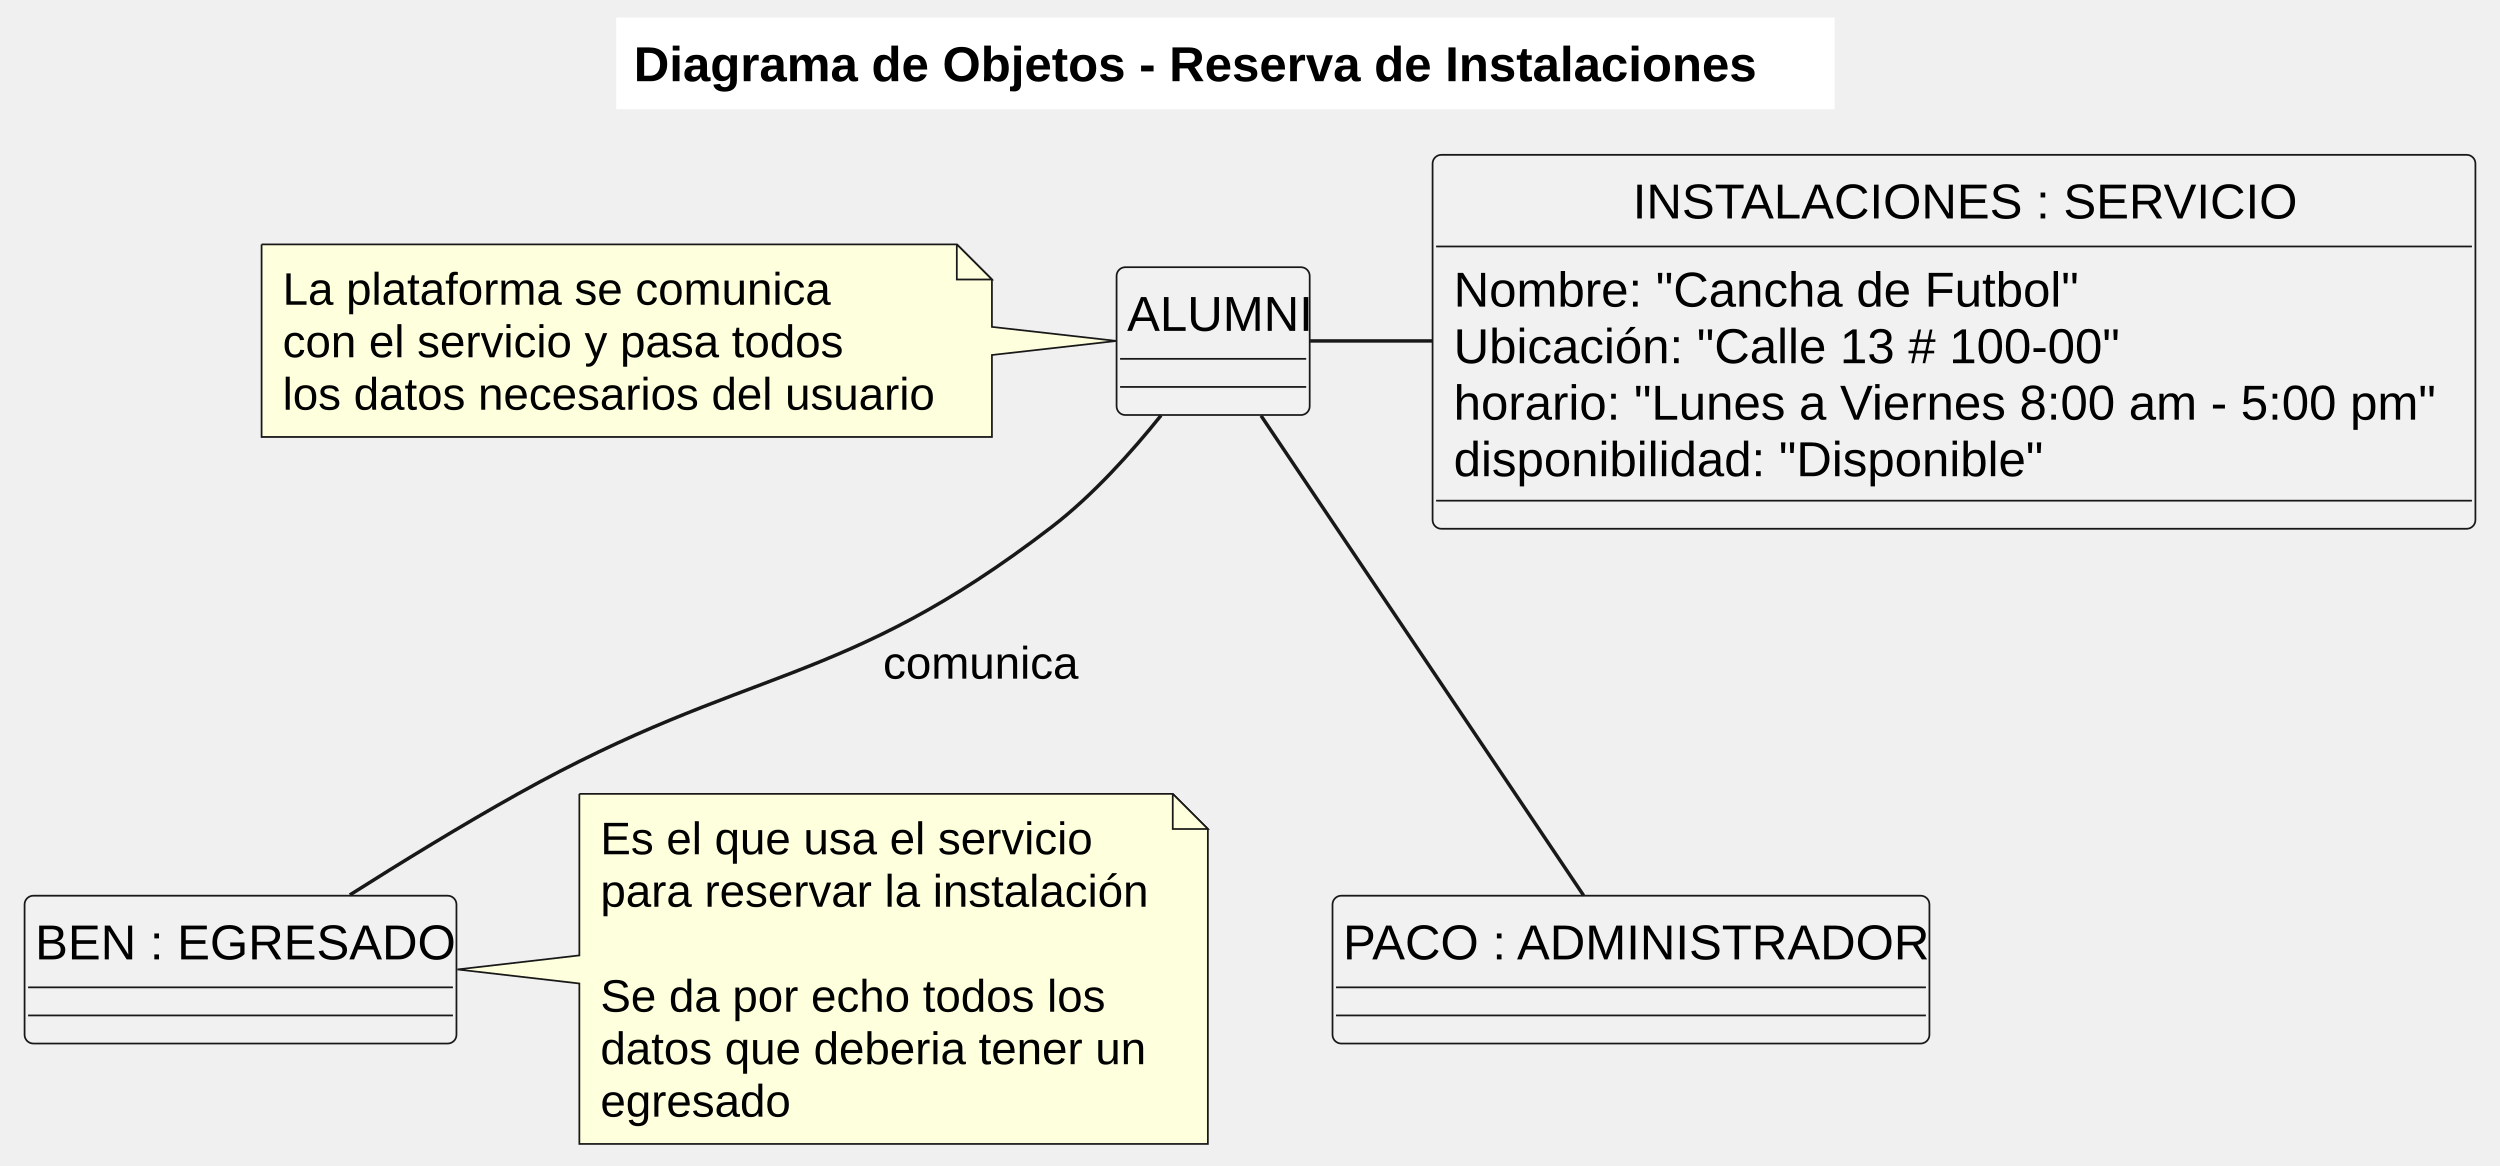
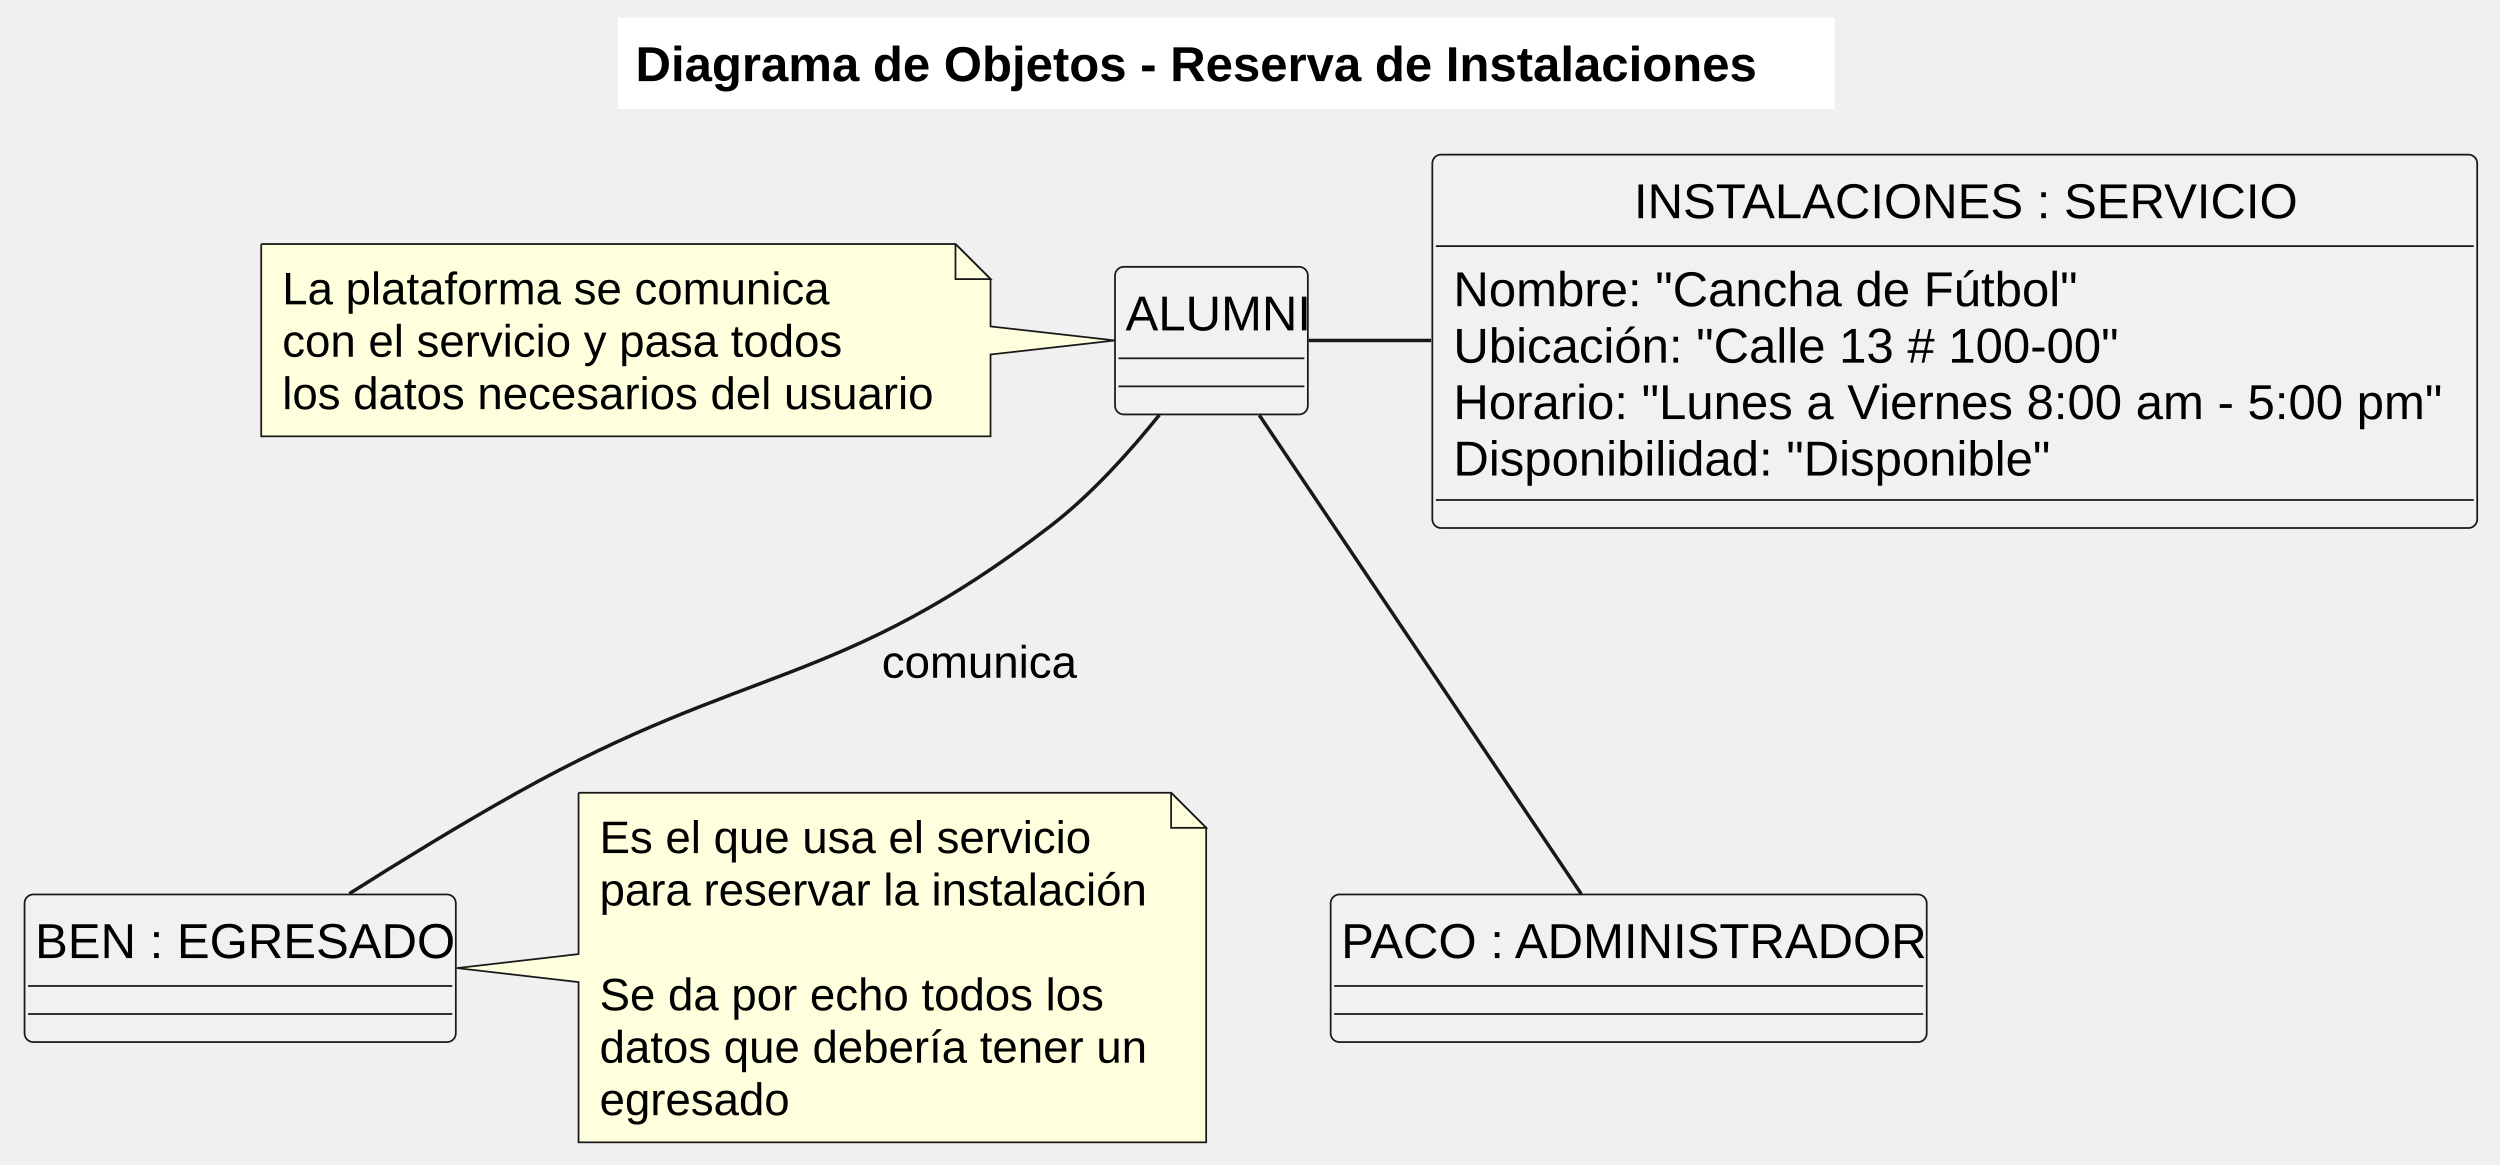
- <svg xmlns="http://www.w3.org/2000/svg" contentStyleType="text/css" height="332px" preserveAspectRatio="none" style="width:712px;height:332px;background:#FFFFFF;" version="1.1" viewBox="0 0 712 332" width="712px" zoomAndPan="magnify">
+ <svg xmlns="http://www.w3.org/2000/svg" contentStyleType="text/css" height="332px" preserveAspectRatio="none" style="width:713px;height:332px;background:#FFFFFF;" version="1.1" viewBox="0 0 713 332" width="713px" zoomAndPan="magnify">
  <defs />
  <g>
-     <rect fill="#FFFFFF" height="26.099" id="_title" style="stroke:none;stroke-width:1.0;" width="347" x="175.5" y="5" />
-     <text fill="#000000" font-family="Arial" font-size="14" font-weight="bold" lengthAdjust="spacing" textLength="337" x="180.5" y="23.132">Diagrama de Objetos - Reserva de Instalaciones</text>
+     <rect fill="#FFFFFF" height="26.099" id="_title" style="stroke:none;stroke-width:1.0;" width="347" x="176.25" y="5" />
+     <text fill="#000000" font-family="Arial" font-size="14" font-weight="bold" lengthAdjust="spacing" textLength="337" x="181.25" y="23.132">Diagrama de Objetos - Reserva de Instalaciones</text>
    <g id="elem_INSTALACIONES : SERVICIO">
-       <rect codeLine="8" fill="#F1F1F1" height="106.493" id="INSTALACIONES : SERVICIO" rx="2.5" ry="2.5" style="stroke:#181818;stroke-width:0.5;" width="297" x="408" y="44.099" />
-       <text fill="#000000" font-family="Arial" font-size="14" lengthAdjust="spacing" textLength="183" x="465" y="62.23">INSTALACIONES : SERVICIO</text>
-       <line style="stroke:#181818;stroke-width:0.5;" x1="409" x2="704" y1="70.197" y2="70.197" />
-       <text fill="#000000" font-family="Arial" font-size="14" lengthAdjust="spacing" textLength="180" x="414" y="87.329">Nombre: "Cancha de Futbol"</text>
-       <text fill="#000000" font-family="Arial" font-size="14" lengthAdjust="spacing" textLength="192" x="414" y="103.428">Ubicación: "Calle 13 # 100-00"</text>
-       <text fill="#000000" font-family="Arial" font-size="14" lengthAdjust="spacing" textLength="285" x="414" y="119.526">horario: "Lunes a Viernes 8:00 am - 5:00 pm"</text>
-       <text fill="#000000" font-family="Arial" font-size="14" lengthAdjust="spacing" textLength="170" x="414" y="135.625">disponibilidad: "Disponible"</text>
-       <line style="stroke:#181818;stroke-width:0.5;" x1="409" x2="704" y1="142.592" y2="142.592" />
+       <rect codeLine="7" fill="#F1F1F1" height="106.493" id="INSTALACIONES : SERVICIO" rx="2.5" ry="2.5" style="stroke:#181818;stroke-width:0.5;" width="298" x="408.5" y="44.099" />
+       <text fill="#000000" font-family="Arial" font-size="14" lengthAdjust="spacing" textLength="183" x="466" y="62.23">INSTALACIONES : SERVICIO</text>
+       <line style="stroke:#181818;stroke-width:0.5;" x1="409.5" x2="705.5" y1="70.197" y2="70.197" />
+       <text fill="#000000" font-family="Arial" font-size="14" lengthAdjust="spacing" textLength="180" x="414.5" y="87.329">Nombre: "Cancha de Fútbol"</text>
+       <text fill="#000000" font-family="Arial" font-size="14" lengthAdjust="spacing" textLength="192" x="414.5" y="103.428">Ubicación: "Calle 13 # 100-00"</text>
+       <text fill="#000000" font-family="Arial" font-size="14" lengthAdjust="spacing" textLength="286" x="414.5" y="119.526">Horario: "Lunes a Viernes 8:00 am - 5:00 pm"</text>
+       <text fill="#000000" font-family="Arial" font-size="14" lengthAdjust="spacing" textLength="172" x="414.5" y="135.625">Disponibilidad: "Disponible"</text>
+       <line style="stroke:#181818;stroke-width:0.5;" x1="409.5" x2="705.5" y1="142.592" y2="142.592" />
    </g>
    <g id="elem_PACO : ADMINISTRADOR">
-       <rect codeLine="16" fill="#F1F1F1" height="42.099" id="PACO : ADMINISTRADOR" rx="2.5" ry="2.5" style="stroke:#181818;stroke-width:0.5;" width="170" x="379.5" y="255.099" />
+       <rect codeLine="15" fill="#F1F1F1" height="42.099" id="PACO : ADMINISTRADOR" rx="2.5" ry="2.5" style="stroke:#181818;stroke-width:0.5;" width="170" x="379.5" y="255.099" />
      <text fill="#000000" font-family="Arial" font-size="14" lengthAdjust="spacing" textLength="164" x="382.5" y="273.231">PACO : ADMINISTRADOR</text>
      <line style="stroke:#181818;stroke-width:0.5;" x1="380.5" x2="548.5" y1="281.197" y2="281.197" />
      <line style="stroke:#181818;stroke-width:0.5;" x1="380.5" x2="548.5" y1="289.197" y2="289.197" />
    </g>
    <g id="elem_BEN : EGRESADO">
-       <rect codeLine="20" fill="#F1F1F1" height="42.099" id="BEN : EGRESADO" rx="2.5" ry="2.5" style="stroke:#181818;stroke-width:0.5;" width="123" x="7" y="255.099" />
+       <rect codeLine="19" fill="#F1F1F1" height="42.099" id="BEN : EGRESADO" rx="2.5" ry="2.5" style="stroke:#181818;stroke-width:0.5;" width="123" x="7" y="255.099" />
      <text fill="#000000" font-family="Arial" font-size="14" lengthAdjust="spacing" textLength="117" x="10" y="273.231">BEN : EGRESADO</text>
      <line style="stroke:#181818;stroke-width:0.5;" x1="8" x2="129" y1="281.197" y2="281.197" />
      <line style="stroke:#181818;stroke-width:0.5;" x1="8" x2="129" y1="289.197" y2="289.197" />
    </g>
    <g id="elem_ALUMNI">
      <rect fill="#F1F1F1" height="42.099" id="ALUMNI" rx="2.5" ry="2.5" style="stroke:#181818;stroke-width:0.5;" width="55" x="318" y="76.099" />
      <text fill="#000000" font-family="Arial" font-size="14" lengthAdjust="spacing" textLength="49" x="321" y="94.231">ALUMNI</text>
      <line style="stroke:#181818;stroke-width:0.5;" x1="319" x2="372" y1="102.197" y2="102.197" />
      <line style="stroke:#181818;stroke-width:0.5;" x1="319" x2="372" y1="110.197" y2="110.197" />
    </g>
    <g id="elem_GMN8">
      <path d="M74.5,69.599 L74.5,124.445 A0,0 0 0 0 74.5,124.445 L282.5,124.445 A0,0 0 0 0 282.5,124.445 L282.5,101.099 L317.96,97.099 L282.5,93.099 L282.5,79.599 L272.5,69.599 L74.5,69.599 A0,0 0 0 0 74.5,69.599 " fill="#FEFFDD" style="stroke:#181818;stroke-width:0.5;" />
      <path d="M272.5,69.599 L272.5,79.599 L282.5,79.599 L272.5,69.599 " fill="#FEFFDD" style="stroke:#181818;stroke-width:0.5;" />
      <text fill="#000000" font-family="Arial" font-size="13" lengthAdjust="spacing" textLength="156" x="80.5" y="86.793">La plataforma se comunica</text>
      <text fill="#000000" font-family="Arial" font-size="13" lengthAdjust="spacing" textLength="161" x="80.5" y="101.741">con el servicio y pasa todos</text>
      <text fill="#000000" font-family="Arial" font-size="13" lengthAdjust="spacing" textLength="187" x="80.5" y="116.69">los datos necesarios del usuario</text>
    </g>
    <g id="elem_GMN13">
      <path d="M165,226.099 L165,272.099 L130.26,276.099 L165,280.099 L165,325.791 A0,0 0 0 0 165,325.791 L344,325.791 A0,0 0 0 0 344,325.791 L344,236.099 L334,226.099 L165,226.099 A0,0 0 0 0 165,226.099 " fill="#FEFFDD" style="stroke:#181818;stroke-width:0.5;" />
      <path d="M334,226.099 L334,236.099 L344,236.099 L334,226.099 " fill="#FEFFDD" style="stroke:#181818;stroke-width:0.5;" />
      <text fill="#000000" font-family="Arial" font-size="13" lengthAdjust="spacing" textLength="141" x="171" y="243.292">Es el que usa el servicio</text>
      <text fill="#000000" font-family="Arial" font-size="13" lengthAdjust="spacing" textLength="154" x="171" y="258.241">para reservar la instalación</text>
      <text fill="#000000" font-family="Arial" font-size="13" lengthAdjust="spacing" textLength="4" x="171" y="273.19"> </text>
      <text fill="#000000" font-family="Arial" font-size="13" lengthAdjust="spacing" textLength="145" x="171" y="288.139">Se da por echo todos los</text>
-       <text fill="#000000" font-family="Arial" font-size="13" lengthAdjust="spacing" textLength="154" x="171" y="303.087">datos que deberia tener un</text>
+       <text fill="#000000" font-family="Arial" font-size="13" lengthAdjust="spacing" textLength="154" x="171" y="303.087">datos que debería tener un</text>
      <text fill="#000000" font-family="Arial" font-size="13" lengthAdjust="spacing" textLength="53" x="171" y="318.036">egresado</text>
    </g>
    <g id="link_ALUMNI_INSTALACIONES : SERVICIO">
-       <path codeLine="25" d="M373.11,97.099 C384.69,97.099 396.27,97.099 407.85,97.099 " fill="none" id="ALUMNI-INSTALACIONES : SERVICIO" style="stroke:#181818;stroke-width:1.0;" />
+       <path codeLine="24" d="M373.24,97.099 C384.88,97.099 396.51,97.099 408.15,97.099 " fill="none" id="ALUMNI-INSTALACIONES : SERVICIO" style="stroke:#181818;stroke-width:1.0;" />
    </g>
    <g id="link_ALUMNI_PACO : ADMINISTRADOR">
-       <path codeLine="27" d="M359.15,118.399 C382.11,152.549 428.16,221.049 451.01,255.029 " fill="none" id="ALUMNI-PACO : ADMINISTRADOR" style="stroke:#181818;stroke-width:1.0;" />
+       <path codeLine="26" d="M359.15,118.399 C382.11,152.549 428.16,221.049 451.01,255.029 " fill="none" id="ALUMNI-PACO : ADMINISTRADOR" style="stroke:#181818;stroke-width:1.0;" />
    </g>
    <g id="link_ALUMNI_BEN : EGRESADO">
-       <path codeLine="28" d="M330.67,118.309 C322.33,128.709 311.26,141.069 299.5,150.099 C239.61,196.119 213.44,189.269 147.5,226.099 C131.44,235.069 114.01,245.769 99.63,254.879 " fill="none" id="ALUMNI-BEN : EGRESADO" style="stroke:#181818;stroke-width:1.0;" />
+       <path codeLine="27" d="M330.67,118.309 C322.33,128.709 311.26,141.069 299.5,150.099 C239.61,196.119 213.44,189.269 147.5,226.099 C131.44,235.069 114.01,245.769 99.63,254.879 " fill="none" id="ALUMNI-BEN : EGRESADO" style="stroke:#181818;stroke-width:1.0;" />
      <text fill="#000000" font-family="Arial" font-size="13" lengthAdjust="spacing" textLength="56" x="251.5" y="193.292">comunica</text>
    </g>
  </g>
</svg>
